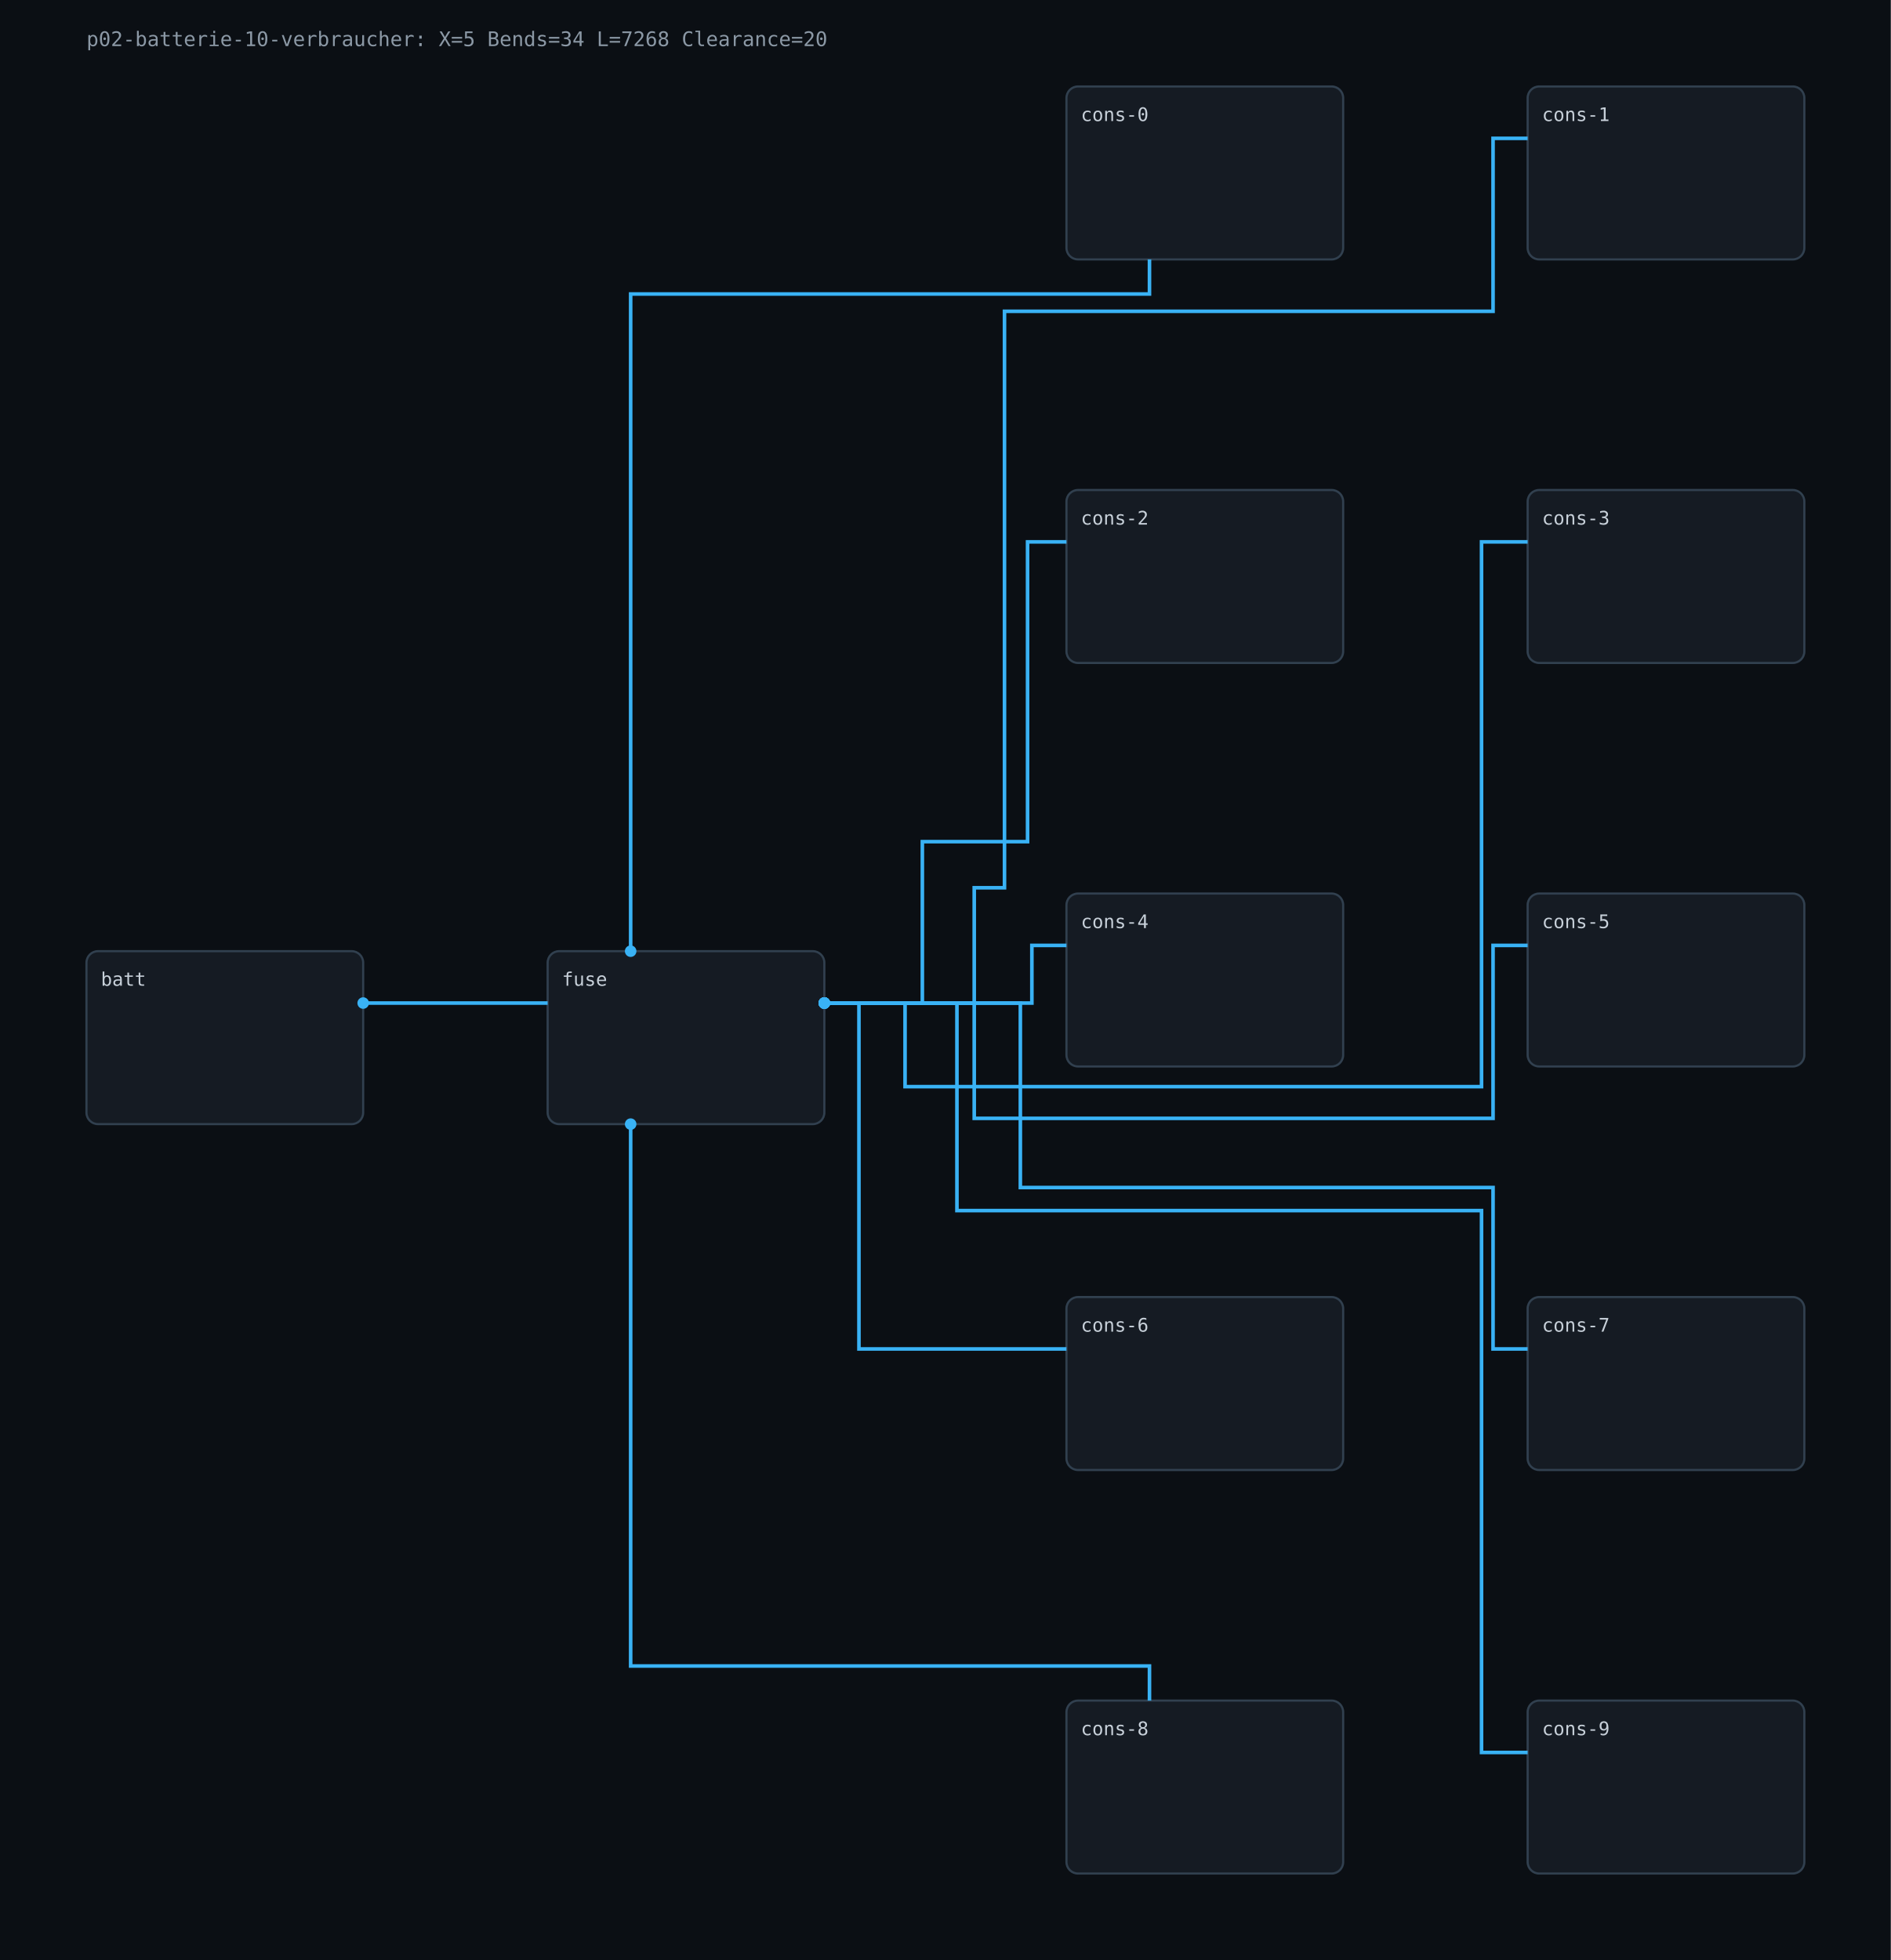
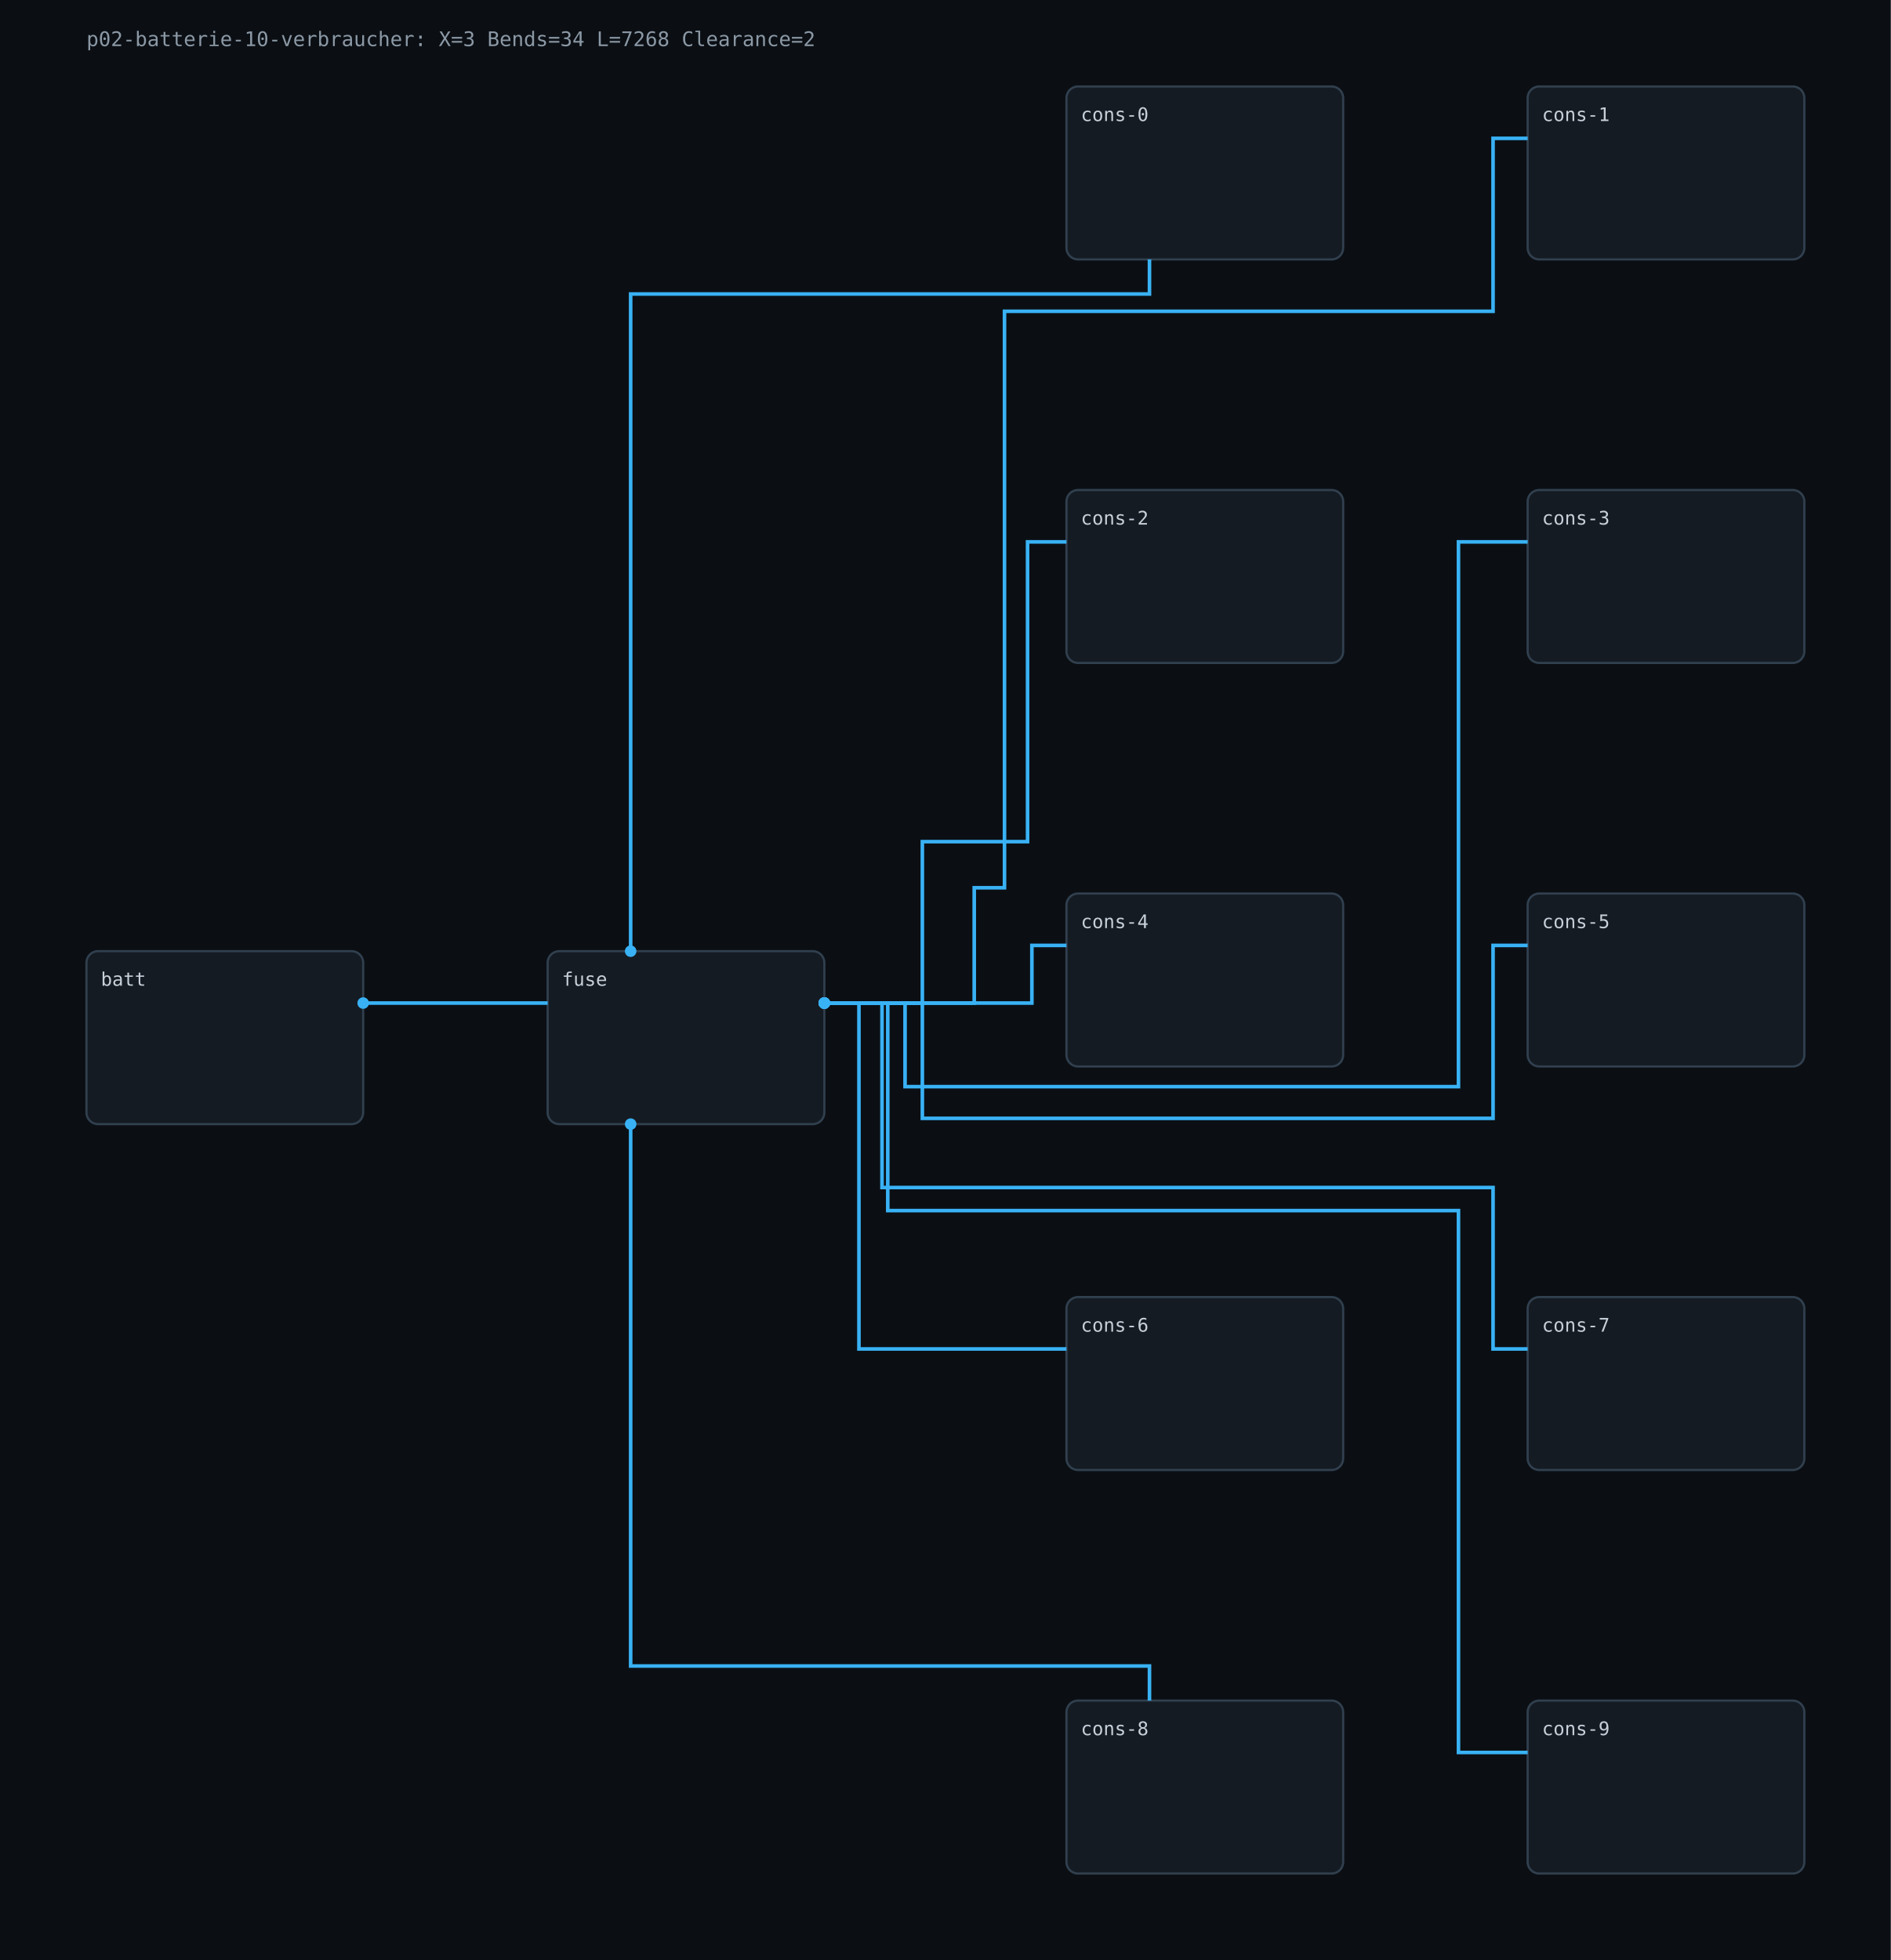
<svg xmlns="http://www.w3.org/2000/svg" width="1312" height="1360" viewBox="0 0 1312 1360">
  <rect width="100%" height="100%" fill="#0b0f14" />
-   <text x="60" y="32" fill="#8b98a5" font-family="monospace" font-size="14">p02-batterie-10-verbraucher: X=5 Bends=34 L=7268 Clearance=20</text>
+   <text x="60" y="32" fill="#8b98a5" font-family="monospace" font-size="14">p02-batterie-10-verbraucher: X=3 Bends=34 L=7268 Clearance=2</text>
  <rect x="60" y="660" width="192" height="120" fill="#151b23" stroke="#31404f" stroke-width="1.5" rx="8" />
  <text x="70" y="684" fill="#c7d0d9" font-family="monospace" font-size="13">batt</text>
  <rect x="380" y="660" width="192" height="120" fill="#151b23" stroke="#31404f" stroke-width="1.5" rx="8" />
  <text x="390" y="684" fill="#c7d0d9" font-family="monospace" font-size="13">fuse</text>
  <rect x="740" y="60" width="192" height="120" fill="#151b23" stroke="#31404f" stroke-width="1.5" rx="8" />
  <text x="750" y="84" fill="#c7d0d9" font-family="monospace" font-size="13">cons-0</text>
  <rect x="1060" y="60" width="192" height="120" fill="#151b23" stroke="#31404f" stroke-width="1.5" rx="8" />
  <text x="1070" y="84" fill="#c7d0d9" font-family="monospace" font-size="13">cons-1</text>
  <rect x="740" y="340" width="192" height="120" fill="#151b23" stroke="#31404f" stroke-width="1.5" rx="8" />
  <text x="750" y="364" fill="#c7d0d9" font-family="monospace" font-size="13">cons-2</text>
  <rect x="1060" y="340" width="192" height="120" fill="#151b23" stroke="#31404f" stroke-width="1.5" rx="8" />
  <text x="1070" y="364" fill="#c7d0d9" font-family="monospace" font-size="13">cons-3</text>
  <rect x="740" y="620" width="192" height="120" fill="#151b23" stroke="#31404f" stroke-width="1.5" rx="8" />
  <text x="750" y="644" fill="#c7d0d9" font-family="monospace" font-size="13">cons-4</text>
  <rect x="1060" y="620" width="192" height="120" fill="#151b23" stroke="#31404f" stroke-width="1.5" rx="8" />
  <text x="1070" y="644" fill="#c7d0d9" font-family="monospace" font-size="13">cons-5</text>
  <rect x="740" y="900" width="192" height="120" fill="#151b23" stroke="#31404f" stroke-width="1.5" rx="8" />
  <text x="750" y="924" fill="#c7d0d9" font-family="monospace" font-size="13">cons-6</text>
  <rect x="1060" y="900" width="192" height="120" fill="#151b23" stroke="#31404f" stroke-width="1.5" rx="8" />
  <text x="1070" y="924" fill="#c7d0d9" font-family="monospace" font-size="13">cons-7</text>
  <rect x="740" y="1180" width="192" height="120" fill="#151b23" stroke="#31404f" stroke-width="1.5" rx="8" />
  <text x="750" y="1204" fill="#c7d0d9" font-family="monospace" font-size="13">cons-8</text>
  <rect x="1060" y="1180" width="192" height="120" fill="#151b23" stroke="#31404f" stroke-width="1.5" rx="8" />
  <text x="1070" y="1204" fill="#c7d0d9" font-family="monospace" font-size="13">cons-9</text>
  <path d="M 252 696 L 380 696" fill="none" stroke="#39b2f5" stroke-width="2.5" />
  <circle cx="252" cy="696" r="4" fill="#39b2f5" />
  <path d="M 437.60 660 L 437.60 204 L 797.60 204 L 797.60 180" fill="none" stroke="#39b2f5" stroke-width="2.5" />
  <circle cx="437.60" cy="660" r="4" fill="#39b2f5" />
  <path d="M 572 696 L 676 696 L 676 616 L 697 616 L 697 216 L 1036 216 L 1036 96 L 1060 96" fill="none" stroke="#39b2f5" stroke-width="2.5" />
  <circle cx="572" cy="696" r="4" fill="#39b2f5" />
  <path d="M 572 696 L 640 696 L 640 584 L 713 584 L 713 376 L 740 376" fill="none" stroke="#39b2f5" stroke-width="2.5" />
  <circle cx="572" cy="696" r="4" fill="#39b2f5" />
-   <path d="M 572 696 L 628 696 L 628 754 L 1028 754 L 1028 376 L 1060 376" fill="none" stroke="#39b2f5" stroke-width="2.5" />
+   <path d="M 572 696 L 628 696 L 628 754 L 1012 754 L 1012 376 L 1060 376" fill="none" stroke="#39b2f5" stroke-width="2.5" />
  <circle cx="572" cy="696" r="4" fill="#39b2f5" />
  <path d="M 572 696 L 716 696 L 716 656 L 740 656" fill="none" stroke="#39b2f5" stroke-width="2.5" />
  <circle cx="572" cy="696" r="4" fill="#39b2f5" />
-   <path d="M 572 696 L 676 696 L 676 776 L 1036 776 L 1036 656 L 1060 656" fill="none" stroke="#39b2f5" stroke-width="2.5" />
+   <path d="M 572 696 L 640 696 L 640 776 L 1036 776 L 1036 656 L 1060 656" fill="none" stroke="#39b2f5" stroke-width="2.5" />
  <circle cx="572" cy="696" r="4" fill="#39b2f5" />
  <path d="M 572 696 L 596 696 L 596 936 L 740 936" fill="none" stroke="#39b2f5" stroke-width="2.5" />
  <circle cx="572" cy="696" r="4" fill="#39b2f5" />
-   <path d="M 572 696 L 708 696 L 708 824 L 1036 824 L 1036 936 L 1060 936" fill="none" stroke="#39b2f5" stroke-width="2.5" />
+   <path d="M 572 696 L 612 696 L 612 824 L 1036 824 L 1036 936 L 1060 936" fill="none" stroke="#39b2f5" stroke-width="2.5" />
  <circle cx="572" cy="696" r="4" fill="#39b2f5" />
  <path d="M 437.60 780 L 437.60 1156 L 797.60 1156 L 797.60 1180" fill="none" stroke="#39b2f5" stroke-width="2.5" />
  <circle cx="437.60" cy="780" r="4" fill="#39b2f5" />
-   <path d="M 572 696 L 664 696 L 664 840 L 1028 840 L 1028 1216 L 1060 1216" fill="none" stroke="#39b2f5" stroke-width="2.5" />
+   <path d="M 572 696 L 616 696 L 616 840 L 1012 840 L 1012 1216 L 1060 1216" fill="none" stroke="#39b2f5" stroke-width="2.5" />
  <circle cx="572" cy="696" r="4" fill="#39b2f5" />
</svg>
